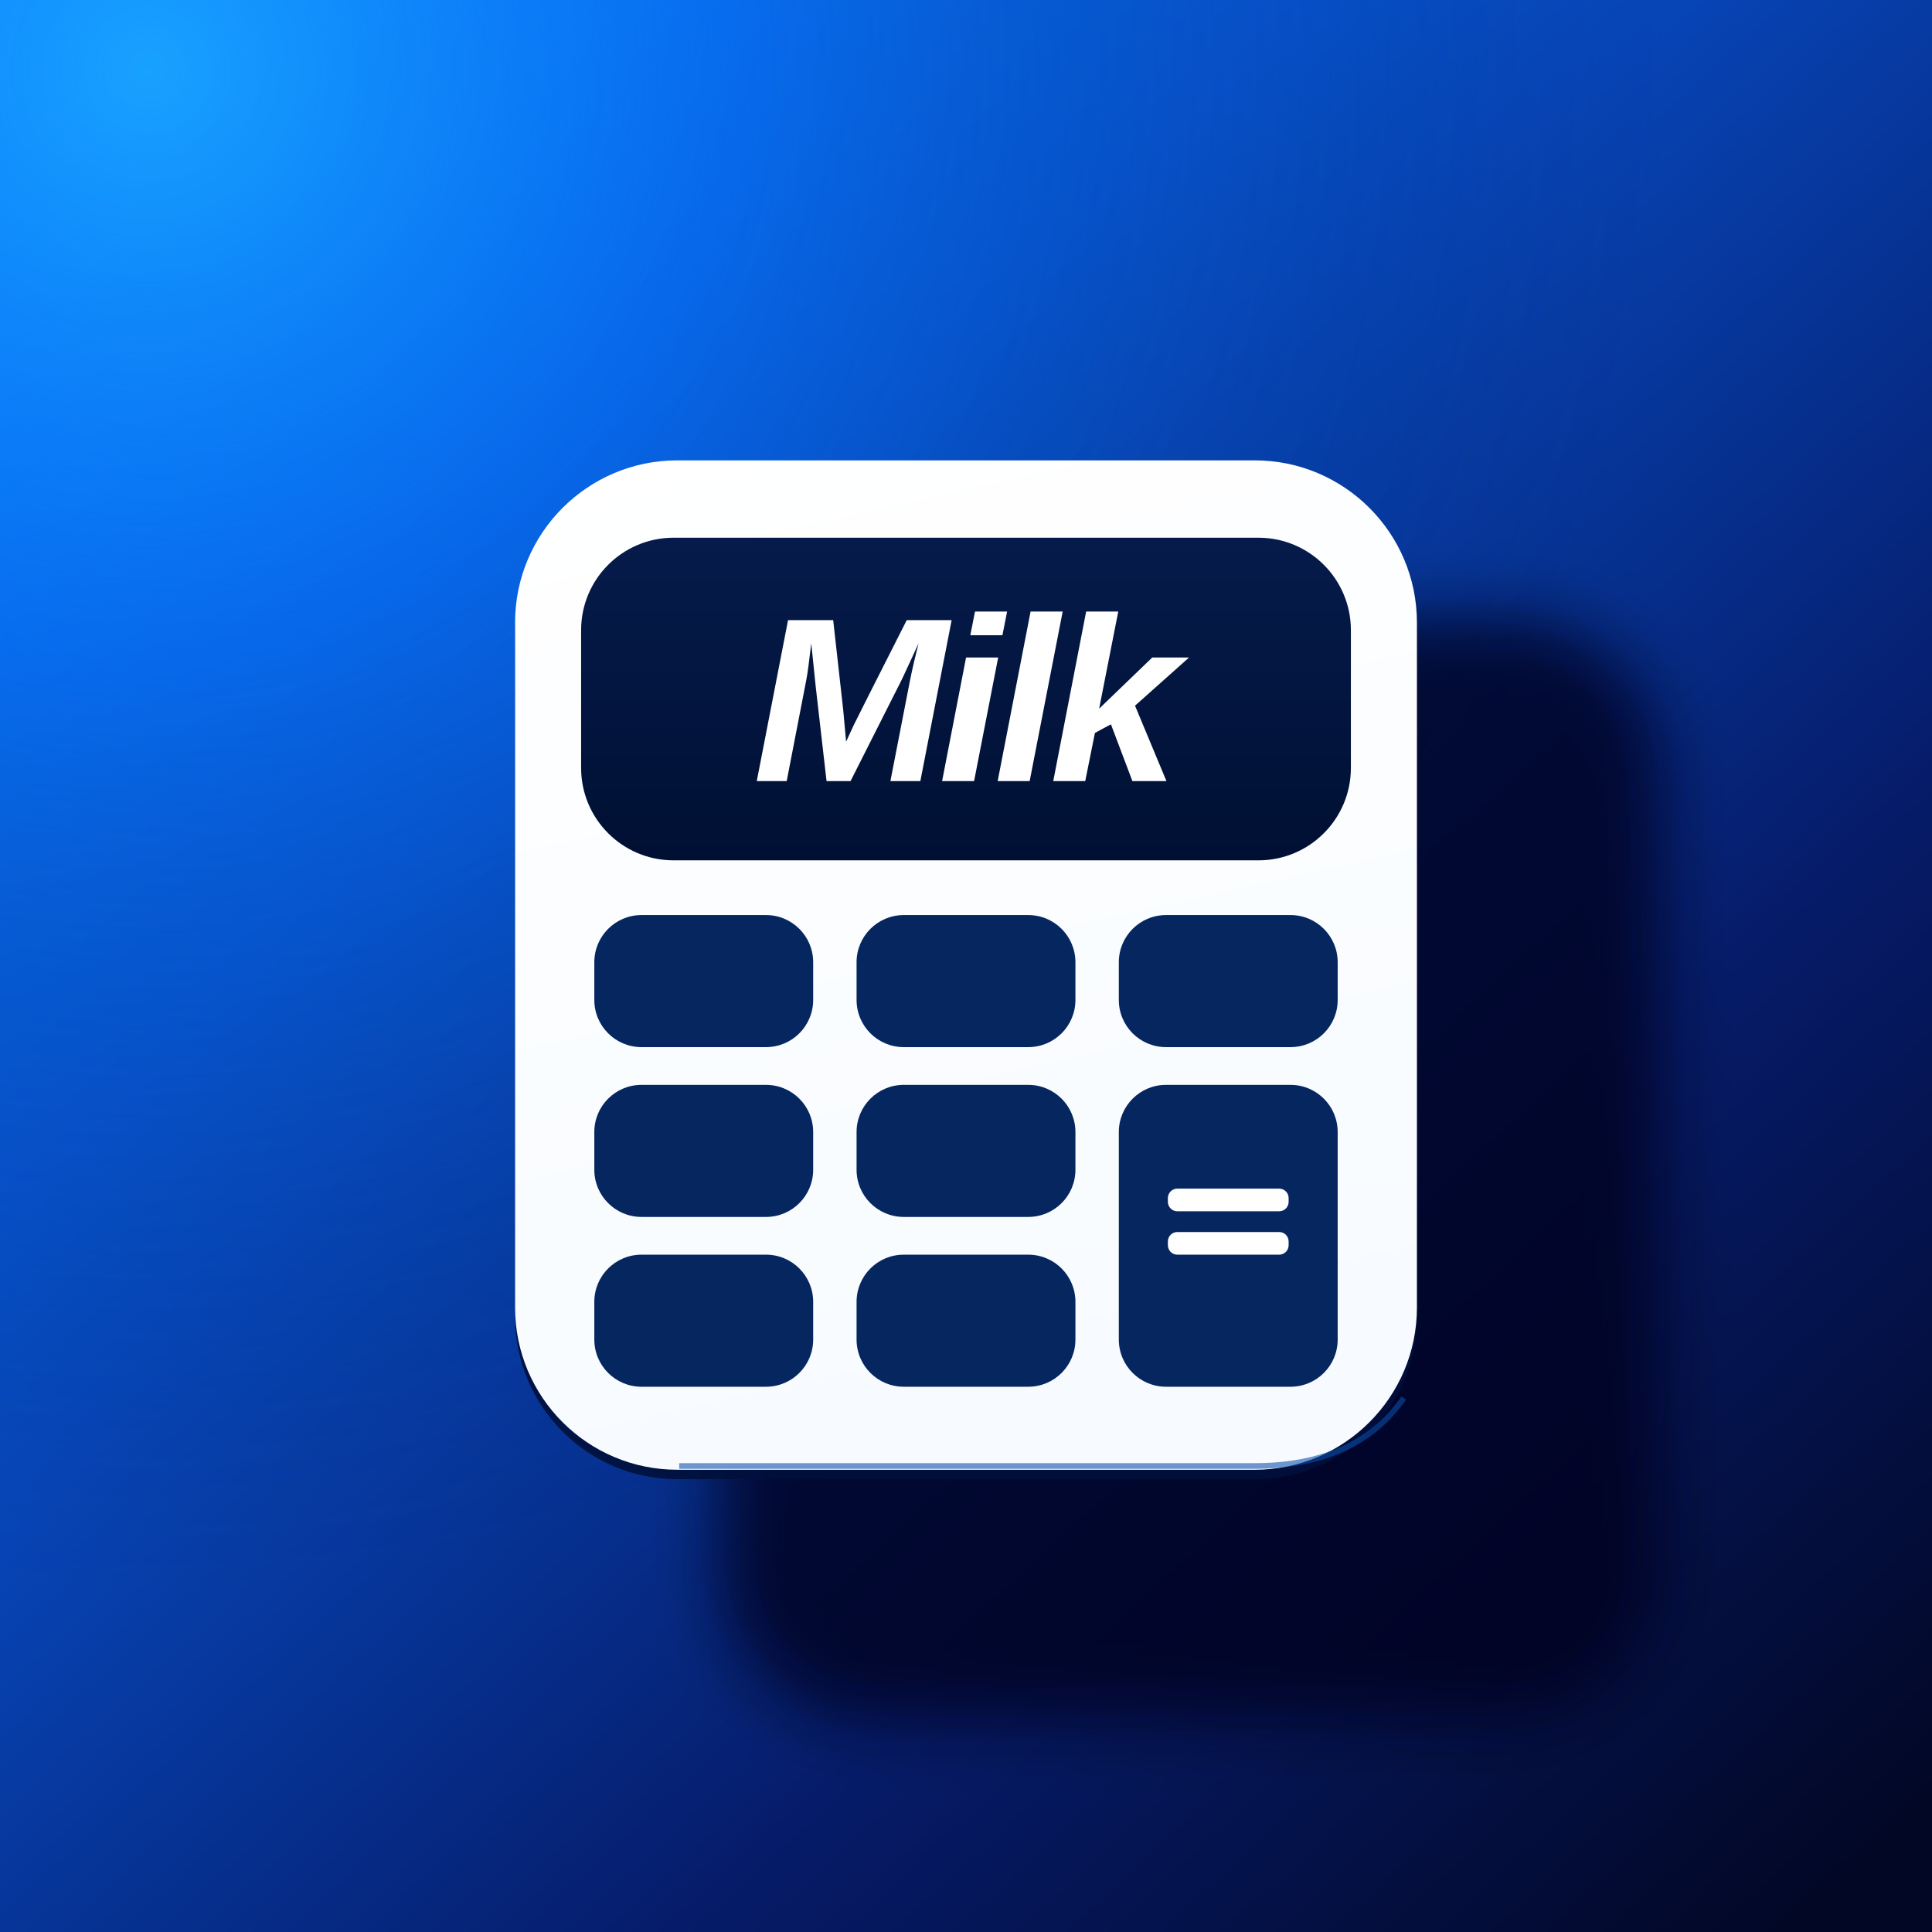
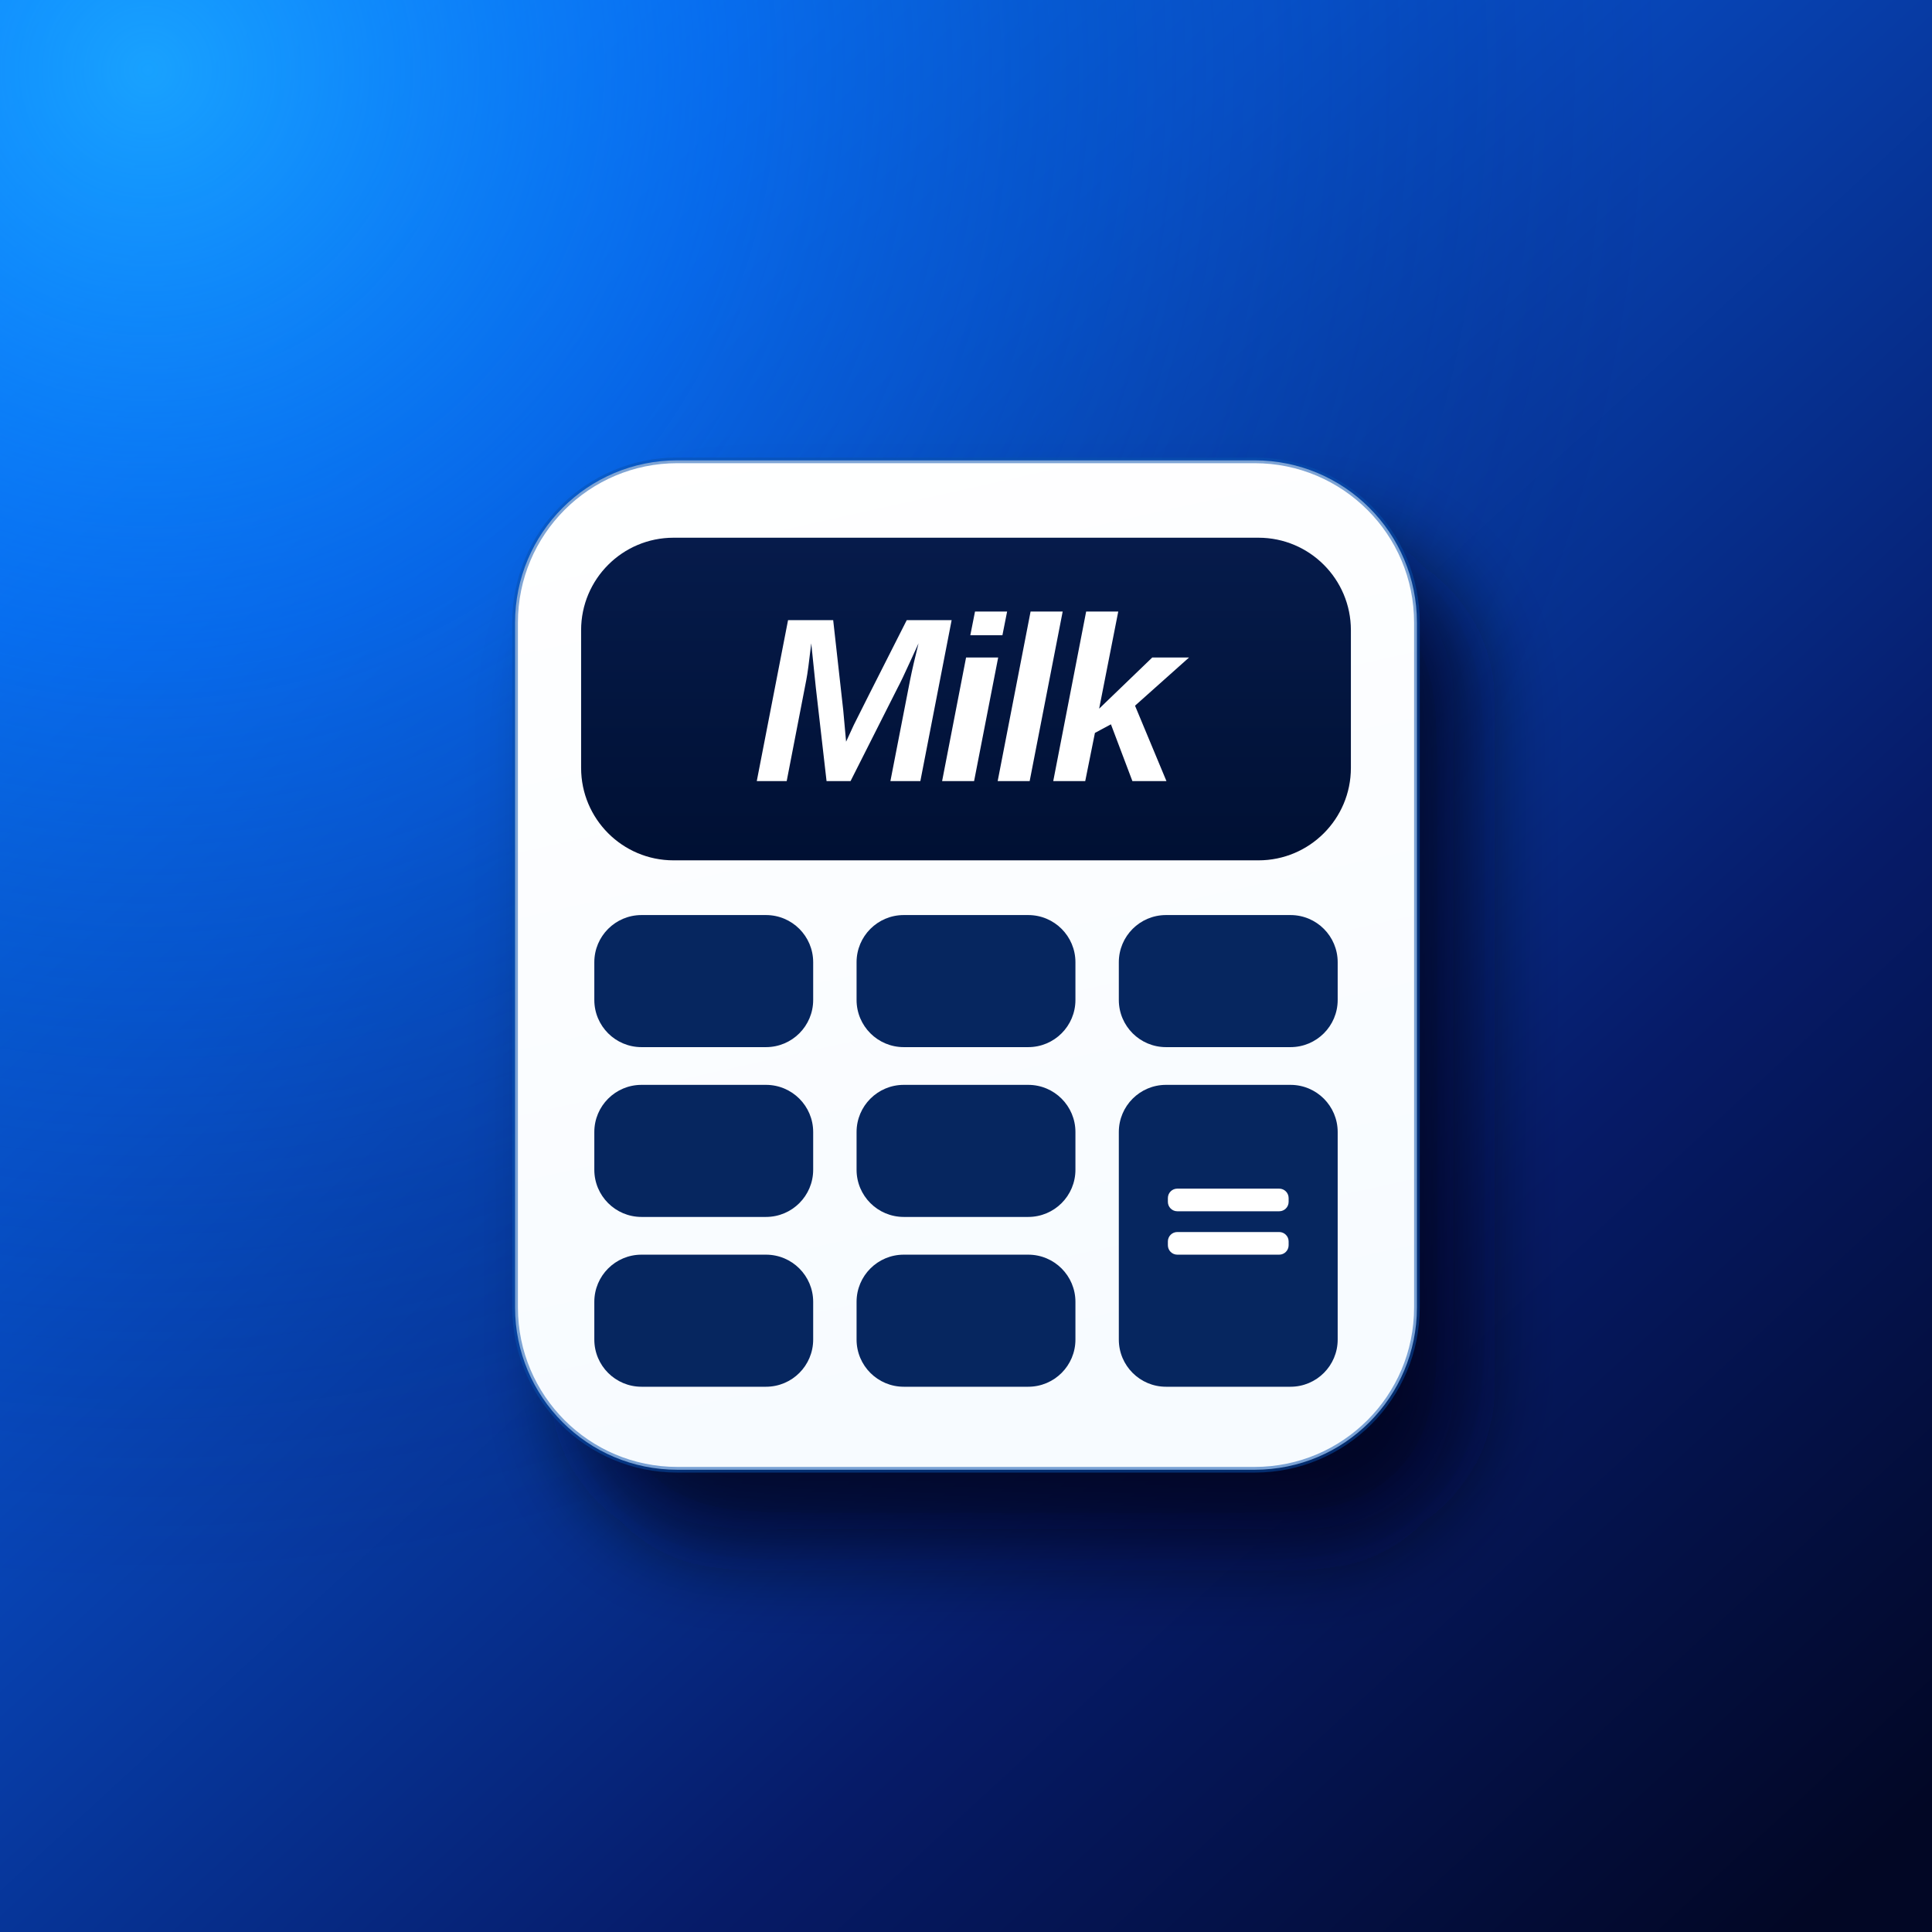
<svg xmlns="http://www.w3.org/2000/svg" width="1024" height="1024" viewBox="0 0 1024 1024">
  <defs>
    <linearGradient id="scene" x1="0" y1="0" x2="0.92" y2="1">
      <stop offset="0" stop-color="#087cff" />
      <stop offset=".34" stop-color="#0752cf" />
      <stop offset=".72" stop-color="#061b68" />
      <stop offset="1" stop-color="#020725" />
    </linearGradient>
    <radialGradient id="light" cx="0.08" cy="0.04" r=".78">
      <stop offset="0" stop-color="#19a4ff" stop-opacity=".95" />
      <stop offset=".38" stop-color="#087bff" stop-opacity=".38" />
      <stop offset="1" stop-color="#00113f" stop-opacity="0" />
    </radialGradient>
    <linearGradient id="body" x1="0" y1="0" x2=".2" y2="1">
      <stop offset="0" stop-color="#ffffff" />
      <stop offset="1" stop-color="#f7fbff" />
    </linearGradient>
    <linearGradient id="display" x1="0" y1="0" x2="0" y2="1">
      <stop offset="0" stop-color="#061b4b" />
      <stop offset="1" stop-color="#001033" />
    </linearGradient>
    <filter id="shadow" x="-35%" y="-25%" width="180%" height="190%">
-       <feGaussianBlur stdDeviation="17" />
+       <feGaussianBlur stdDeviation="23" />
    </filter>
  </defs>
  <rect width="1024" height="1024" fill="url(#scene)" />
  <rect width="1024" height="1024" fill="url(#light)" />
-   <rect x="354" y="292" width="500" height="585" rx="82" fill="#00051e" opacity=".78" filter="url(#shadow)" transform="translate(27 35)" />
-   <rect x="273" y="244" width="478" height="535" rx="86" fill="#00103b" opacity=".9" transform="translate(0 5)" />
+   <rect x="273" y="244" width="478" height="535" rx="86" fill="#000319" opacity=".78" filter="url(#shadow)" transform="translate(30 42)" />
  <rect x="273" y="244" width="478" height="535" rx="86" fill="url(#body)" />
-   <path d="M360 777 H665 Q719 777 744 741" fill="none" stroke="#0b4eaa" stroke-width="3" opacity=".58" />
+   <rect x="273" y="244" width="478" height="535" rx="86" fill="none" stroke="#0750ae" stroke-width="3" opacity=".52" />
  <rect x="308" y="285" width="408" height="171" rx="49" fill="url(#display)" />
  <text x="512" y="414" text-anchor="middle" font-family="Arial, Helvetica, sans-serif" font-size="124" font-weight="700" font-style="italic" letter-spacing="-5" fill="#fff">Milk</text>
  <g fill="#06265f">
    <rect x="315" y="485" width="116" height="70" rx="25" />
    <rect x="454" y="485" width="116" height="70" rx="25" />
    <rect x="593" y="485" width="116" height="70" rx="25" />
    <rect x="315" y="575" width="116" height="70" rx="25" />
    <rect x="454" y="575" width="116" height="70" rx="25" />
    <rect x="593" y="575" width="116" height="160" rx="25" />
    <rect x="315" y="665" width="116" height="70" rx="25" />
    <rect x="454" y="665" width="116" height="70" rx="25" />
  </g>
  <g fill="#fff">
    <rect x="619" y="630" width="64" height="12" rx="5" />
    <rect x="619" y="653" width="64" height="12" rx="5" />
  </g>
</svg>
